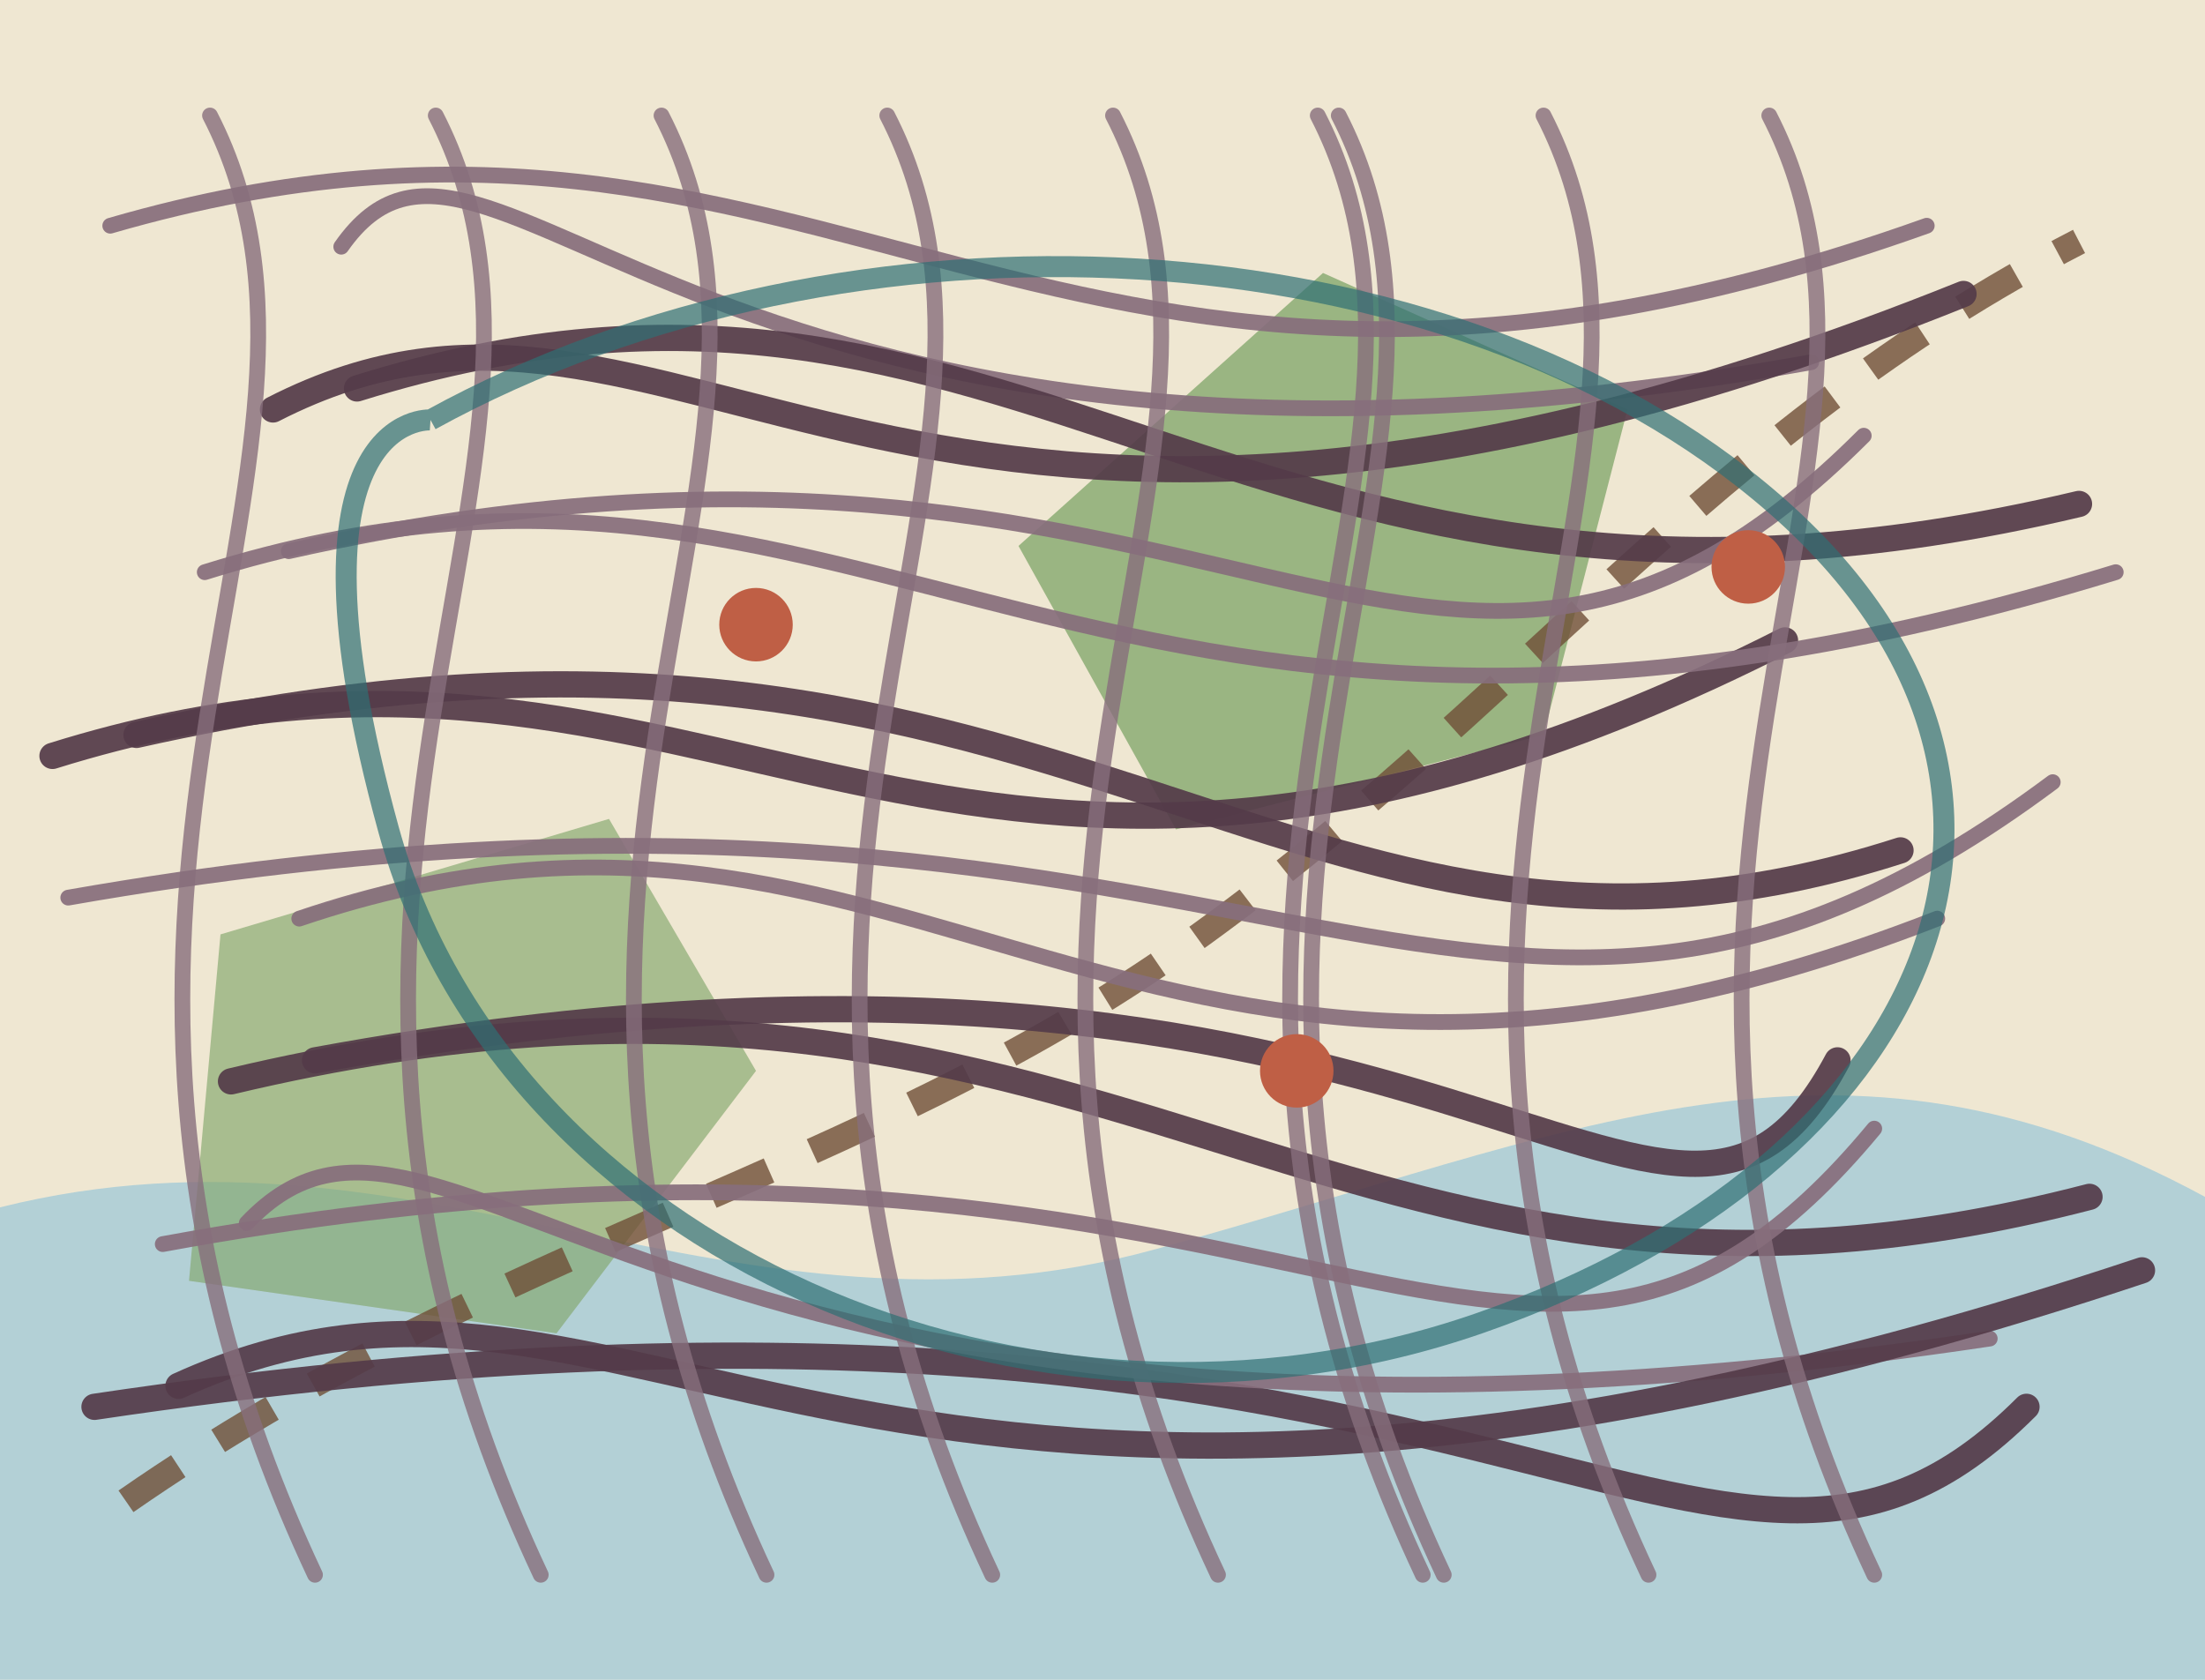
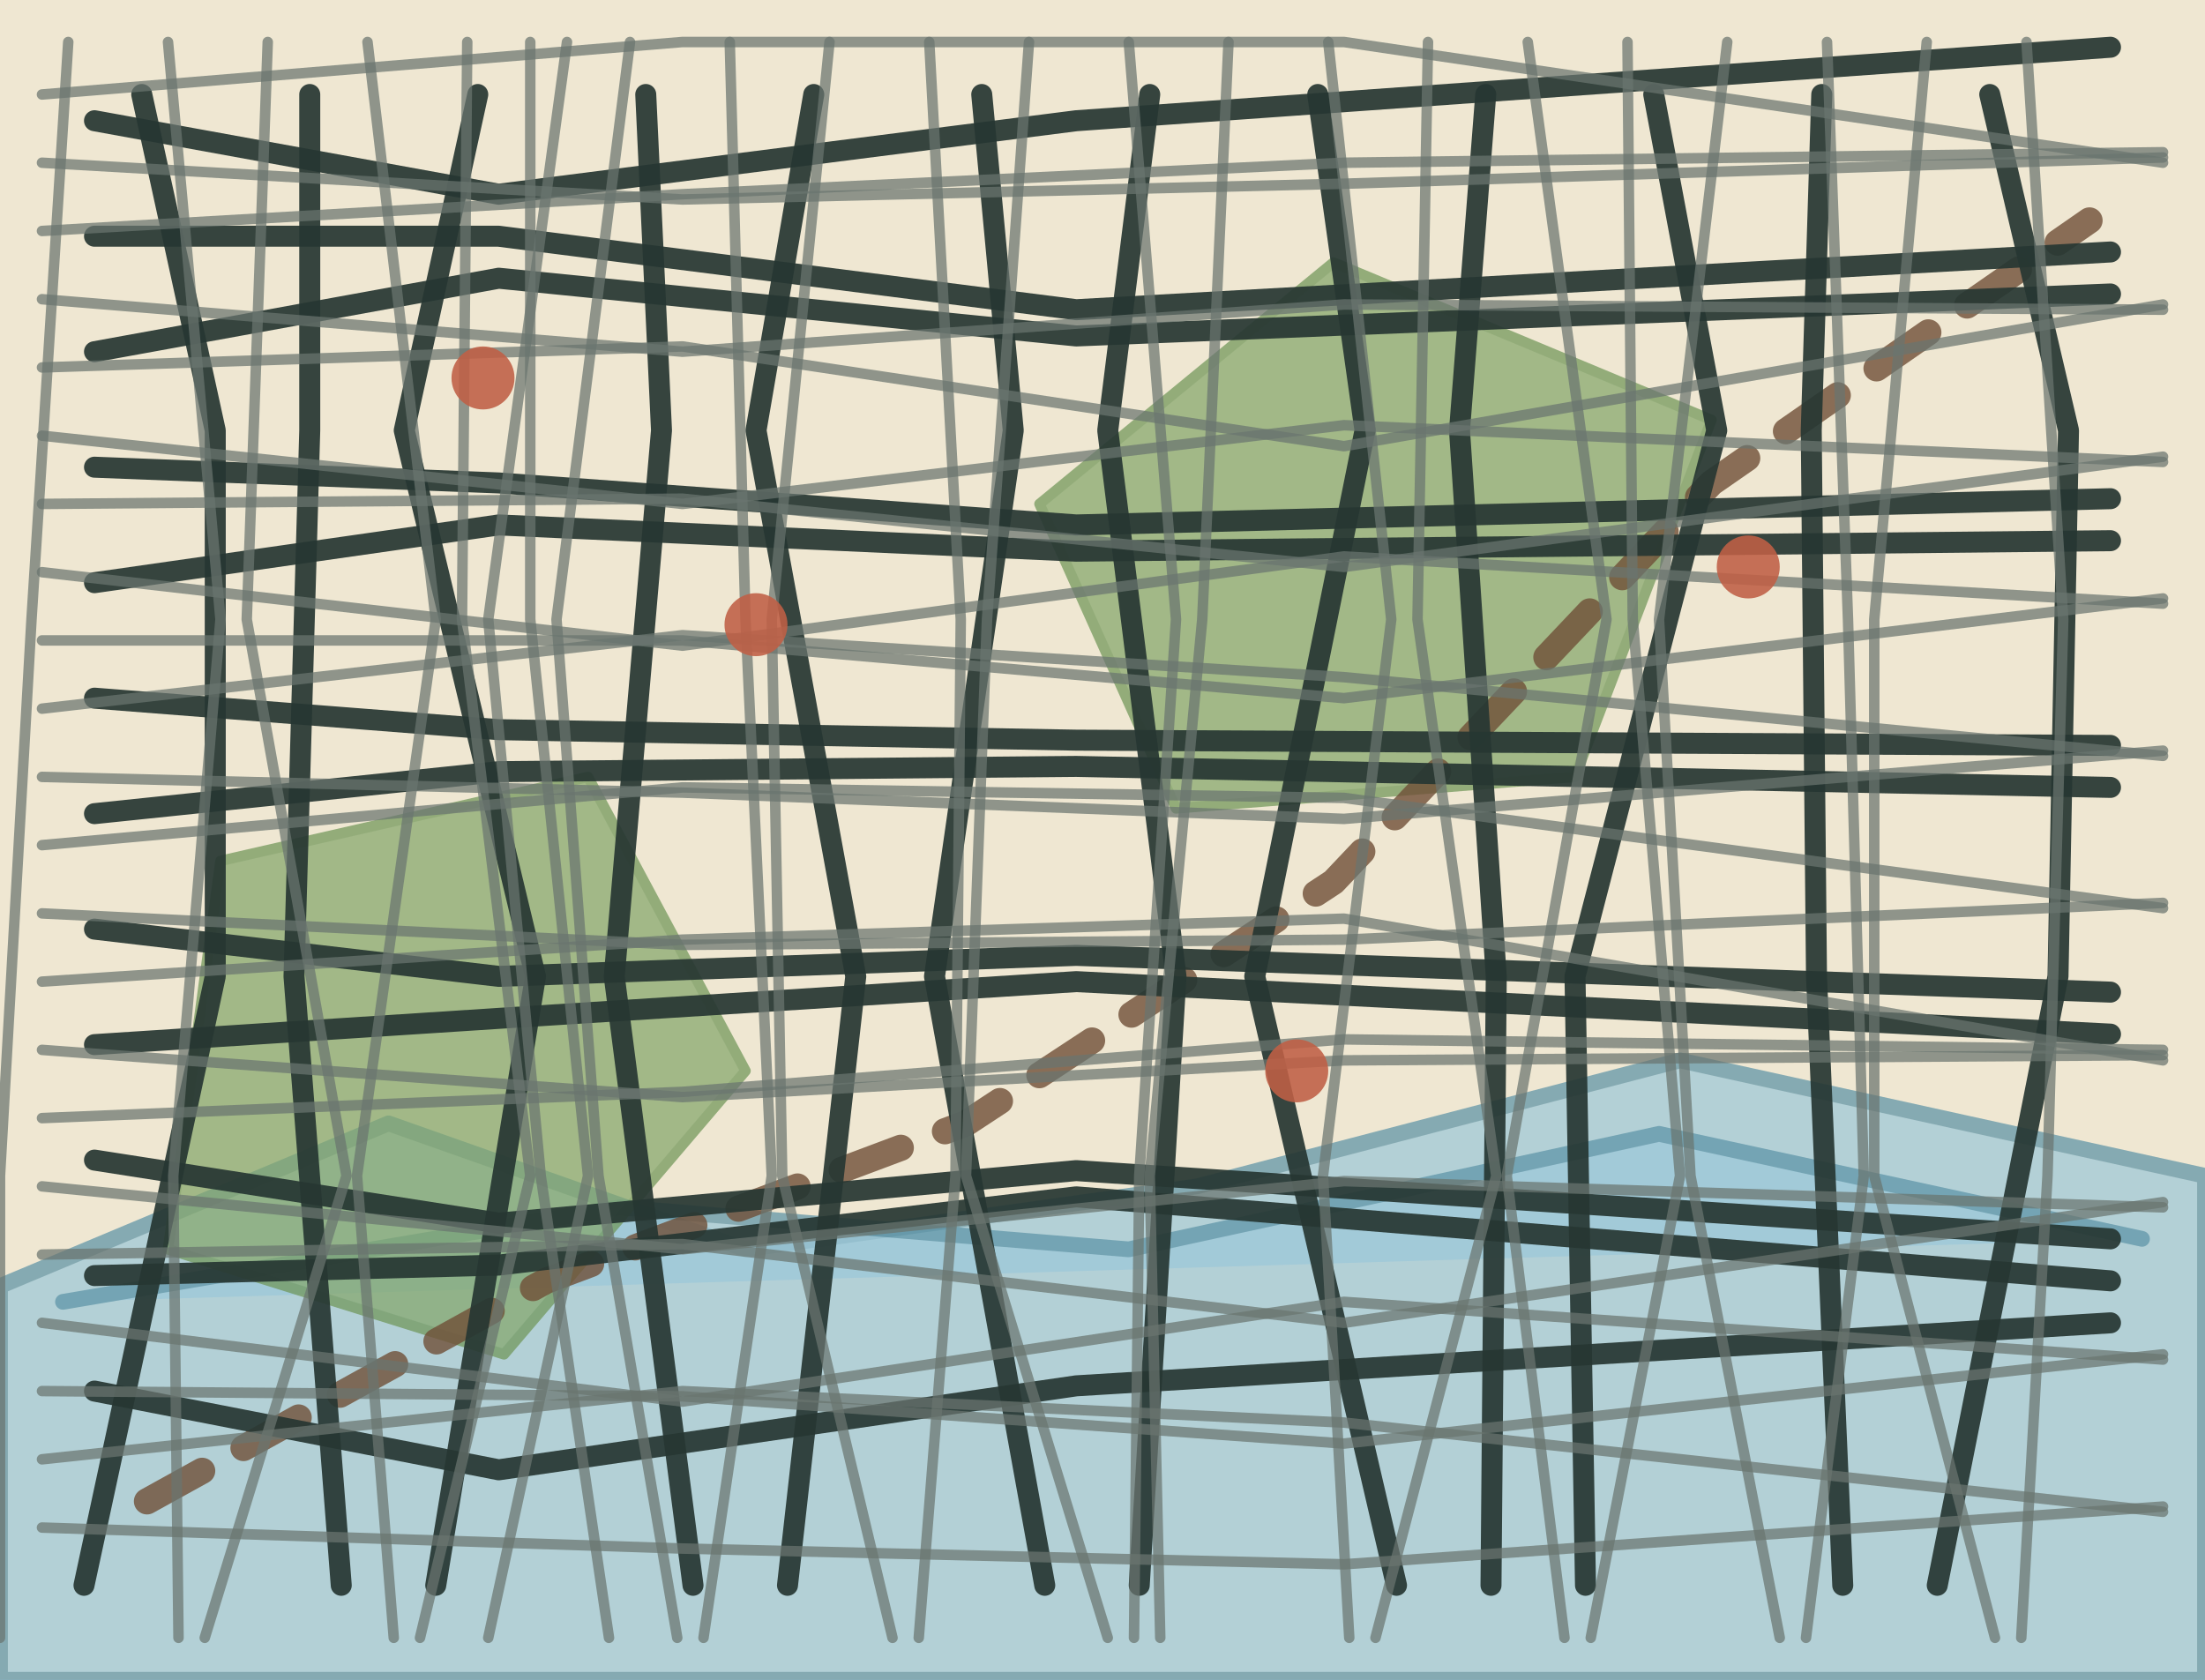
- <svg xmlns="http://www.w3.org/2000/svg" viewBox="0 0 420 320" role="img" aria-label="Unlabeled street grid stage 4">
+ <svg xmlns="http://www.w3.org/2000/svg" viewBox="0 0 420 320" role="img" aria-label="Unlabeled street-grid crop">
  <rect width="420" height="320" fill="#efe7d2" />
-   <path d="M0 230 C80 210 140 260 220 238 S350 190 420 228 L420 320 L0 320 Z" fill="#9bc7d8" opacity="0.72" />
-   <path d="M252 52 l58 26 -16 62 -70 18 -30 -54z" fill="#83a66b" opacity="0.78" />
-   <path d="M42 178 l74 -22 28 48 -38 50 -70 -10z" fill="#83a66b" opacity="0.65" />
-   <path d="M24 286 C96 236 164 224 226 180 S326 82 396 46" fill="none" stroke="#6f4f37" stroke-width="5" stroke-dasharray="12 9" opacity="0.8" />
-   <g>
-     <path d="M10 144 C138 104 178 204 340 122" fill="none" stroke="hsl(326 18% 28%)" stroke-width="5" stroke-linecap="round" opacity="0.92" />
-     <path d="M57 175 C175 135 215 235 369 175" fill="none" stroke="hsl(326 10% 48%)" stroke-width="3" stroke-linecap="round" opacity="0.92" />
-     <path d="M44 206 C212 166 252 266 398 228" fill="none" stroke="hsl(326 18% 28%)" stroke-width="5" stroke-linecap="round" opacity="0.92" />
-     <path d="M31 237 C249 197 289 297 357 215" fill="none" stroke="hsl(326 10% 48%)" stroke-width="3" stroke-linecap="round" opacity="0.92" />
-     <path d="M18 268 C286 228 326 328 386 268" fill="none" stroke="hsl(326 18% 28%)" stroke-width="5" stroke-linecap="round" opacity="0.92" />
-     <path d="M65 47 C93 7 133 107 345 69" fill="none" stroke="hsl(326 10% 48%)" stroke-width="3" stroke-linecap="round" opacity="0.92" />
-     <path d="M52 78 C130 38 170 138 374 56" fill="none" stroke="hsl(326 18% 28%)" stroke-width="5" stroke-linecap="round" opacity="0.92" />
-     <path d="M39 109 C167 69 207 169 403 109" fill="none" stroke="hsl(326 10% 48%)" stroke-width="3" stroke-linecap="round" opacity="0.92" />
-     <path d="M26 140 C204 100 244 200 362 162" fill="none" stroke="hsl(326 18% 28%)" stroke-width="5" stroke-linecap="round" opacity="0.92" />
-     <path d="M13 171 C241 131 281 231 391 149" fill="none" stroke="hsl(326 10% 48%)" stroke-width="3" stroke-linecap="round" opacity="0.92" />
-     <path d="M60 202 C278 162 318 262 350 202" fill="none" stroke="hsl(326 18% 28%)" stroke-width="5" stroke-linecap="round" opacity="0.92" />
-     <path d="M47 233 C85 193 125 293 379 255" fill="none" stroke="hsl(326 10% 48%)" stroke-width="3" stroke-linecap="round" opacity="0.92" />
-     <path d="M34 264 C122 224 162 324 408 242" fill="none" stroke="hsl(326 18% 28%)" stroke-width="5" stroke-linecap="round" opacity="0.92" />
-     <path d="M21 43 C159 3 199 103 367 43" fill="none" stroke="hsl(326 10% 48%)" stroke-width="3" stroke-linecap="round" opacity="0.92" />
-     <path d="M68 74 C196 34 236 134 396 96" fill="none" stroke="hsl(326 18% 28%)" stroke-width="5" stroke-linecap="round" opacity="0.92" />
-     <path d="M55 105 C233 65 273 165 355 83" fill="none" stroke="hsl(326 10% 48%)" stroke-width="3" stroke-linecap="round" opacity="0.92" />
-     <path d="M251 22 C285 88 209 168 271 300" fill="none" stroke="hsl(326 10% 48%)" stroke-width="3" stroke-linecap="round" opacity="0.8" />
-     <path d="M294 22 C328 88 252 168 314 300" fill="none" stroke="hsl(326 10% 48%)" stroke-width="3" stroke-linecap="round" opacity="0.8" />
-     <path d="M337 22 C371 88 295 168 357 300" fill="none" stroke="hsl(326 10% 48%)" stroke-width="3" stroke-linecap="round" opacity="0.8" />
-     <path d="M40 22 C74 88 -2 168 60 300" fill="none" stroke="hsl(326 10% 48%)" stroke-width="3" stroke-linecap="round" opacity="0.8" />
-     <path d="M83 22 C117 88 41 168 103 300" fill="none" stroke="hsl(326 10% 48%)" stroke-width="3" stroke-linecap="round" opacity="0.8" />
-     <path d="M126 22 C160 88 84 168 146 300" fill="none" stroke="hsl(326 10% 48%)" stroke-width="3" stroke-linecap="round" opacity="0.8" />
-     <path d="M169 22 C203 88 127 168 189 300" fill="none" stroke="hsl(326 10% 48%)" stroke-width="3" stroke-linecap="round" opacity="0.8" />
-     <path d="M212 22 C246 88 170 168 232 300" fill="none" stroke="hsl(326 10% 48%)" stroke-width="3" stroke-linecap="round" opacity="0.8" />
-     <path d="M255 22 C289 88 213 168 275 300" fill="none" stroke="hsl(326 10% 48%)" stroke-width="3" stroke-linecap="round" opacity="0.8" />
-   </g>
-   <path d="M82 80 C162 36 276 42 338 96 S368 222 282 252 96 238 74 158 82 80 82 80" fill="none" stroke="#2f6f73" stroke-width="4" opacity="0.7" />
-   <g fill="#bf5f45">
-     <circle cx="144" cy="119" r="7" />
-     <circle cx="247" cy="204" r="7" />
-     <circle cx="333" cy="108" r="7" />
+   <path d="M0 245 L74 214 L142 238 L228 226 L320 202 L420 224 L420 320 L0 320 Z" fill="#9bc7d8" stroke="#5c93a6" stroke-width="3" stroke-linecap="round" stroke-linejoin="round" opacity="0.72" />
+   <path d="M12 248 L118 230 L215 238 L316 216 L408 236" fill="#9bc7d8" stroke="#5c93a6" stroke-width="3" stroke-linecap="round" stroke-linejoin="round" opacity="0.72" />
+   <path d="M42 164 L112 148 L142 204 L96 258 L32 238 Z" fill="#83a66b" stroke="#6f9658" stroke-width="2" stroke-linecap="round" stroke-linejoin="round" opacity="0.72" />
+   <path d="M254 50 L326 80 L300 148 L224 154 L198 96 Z" fill="#83a66b" stroke="#6f9658" stroke-width="2" stroke-linecap="round" stroke-linejoin="round" opacity="0.72" />
+   <path d="M28 286 L104 244 L184 214 L254 168 L326 92 L398 42" fill="none" stroke="#6f4f37" stroke-width="5" stroke-dasharray="12 9" stroke-linecap="round" stroke-linejoin="round" opacity="0.8" />
+   <path d="M18 23 L95 37 L205 23 L402 9" fill="none" stroke="#263632" stroke-width="4" stroke-linecap="round" stroke-linejoin="round" opacity="0.92" />
+   <path d="M18 45 L95 45 L205 59 L402 48" fill="none" stroke="#263632" stroke-width="4" stroke-linecap="round" stroke-linejoin="round" opacity="0.92" />
+   <path d="M18 67 L95 53 L205 64 L402 56" fill="none" stroke="#263632" stroke-width="4" stroke-linecap="round" stroke-linejoin="round" opacity="0.92" />
+   <path d="M18 89 L95 92 L205 100 L402 95" fill="none" stroke="#263632" stroke-width="4" stroke-linecap="round" stroke-linejoin="round" opacity="0.92" />
+   <path d="M18 111 L95 100 L205 105 L402 103" fill="none" stroke="#263632" stroke-width="4" stroke-linecap="round" stroke-linejoin="round" opacity="0.92" />
+   <path d="M18 133 L95 139 L205 141 L402 142" fill="none" stroke="#263632" stroke-width="4" stroke-linecap="round" stroke-linejoin="round" opacity="0.92" />
+   <path d="M18 155 L95 147 L205 146 L402 150" fill="none" stroke="#263632" stroke-width="4" stroke-linecap="round" stroke-linejoin="round" opacity="0.92" />
+   <path d="M18 177 L95 186 L205 182 L402 189" fill="none" stroke="#263632" stroke-width="4" stroke-linecap="round" stroke-linejoin="round" opacity="0.92" />
+   <path d="M18 199 L95 194 L205 187 L402 197" fill="none" stroke="#263632" stroke-width="4" stroke-linecap="round" stroke-linejoin="round" opacity="0.92" />
+   <path d="M18 221 L95 233 L205 223 L402 236" fill="none" stroke="#263632" stroke-width="4" stroke-linecap="round" stroke-linejoin="round" opacity="0.92" />
+   <path d="M18 243 L95 241 L205 228 L402 244" fill="none" stroke="#263632" stroke-width="4" stroke-linecap="round" stroke-linejoin="round" opacity="0.92" />
+   <path d="M18 265 L95 280 L205 264 L402 252" fill="none" stroke="#263632" stroke-width="4" stroke-linecap="round" stroke-linejoin="round" opacity="0.92" />
+   <path d="M27 18 L41 82 L41 186 L16 302" fill="none" stroke="#263632" stroke-width="4" stroke-linecap="round" stroke-linejoin="round" opacity="0.92" />
+   <path d="M59 18 L59 82 L56 186 L65 302" fill="none" stroke="#263632" stroke-width="4" stroke-linecap="round" stroke-linejoin="round" opacity="0.92" />
+   <path d="M91 18 L77 82 L102 186 L83 302" fill="none" stroke="#263632" stroke-width="4" stroke-linecap="round" stroke-linejoin="round" opacity="0.92" />
+   <path d="M123 18 L126 82 L117 186 L132 302" fill="none" stroke="#263632" stroke-width="4" stroke-linecap="round" stroke-linejoin="round" opacity="0.92" />
+   <path d="M155 18 L144 82 L163 186 L150 302" fill="none" stroke="#263632" stroke-width="4" stroke-linecap="round" stroke-linejoin="round" opacity="0.92" />
+   <path d="M187 18 L193 82 L178 186 L199 302" fill="none" stroke="#263632" stroke-width="4" stroke-linecap="round" stroke-linejoin="round" opacity="0.92" />
+   <path d="M219 18 L211 82 L224 186 L217 302" fill="none" stroke="#263632" stroke-width="4" stroke-linecap="round" stroke-linejoin="round" opacity="0.92" />
+   <path d="M251 18 L260 82 L239 186 L266 302" fill="none" stroke="#263632" stroke-width="4" stroke-linecap="round" stroke-linejoin="round" opacity="0.92" />
+   <path d="M283 18 L278 82 L285 186 L284 302" fill="none" stroke="#263632" stroke-width="4" stroke-linecap="round" stroke-linejoin="round" opacity="0.92" />
+   <path d="M315 18 L327 82 L300 186 L302 302" fill="none" stroke="#263632" stroke-width="4" stroke-linecap="round" stroke-linejoin="round" opacity="0.92" />
+   <path d="M347 18 L345 82 L346 186 L351 302" fill="none" stroke="#263632" stroke-width="4" stroke-linecap="round" stroke-linejoin="round" opacity="0.92" />
+   <path d="M379 18 L394 82 L392 186 L369 302" fill="none" stroke="#263632" stroke-width="4" stroke-linecap="round" stroke-linejoin="round" opacity="0.92" />
+   <path d="M8 109 L130 123 L256 106 L412 115" fill="none" stroke="#69756f" stroke-width="2" stroke-linecap="round" stroke-linejoin="round" opacity="0.72" />
+   <path d="M8 122 L130 122 L256 133 L412 114" fill="none" stroke="#69756f" stroke-width="2" stroke-linecap="round" stroke-linejoin="round" opacity="0.72" />
+   <path d="M8 135 L130 121 L256 129 L412 144" fill="none" stroke="#69756f" stroke-width="2" stroke-linecap="round" stroke-linejoin="round" opacity="0.72" />
+   <path d="M8 148 L130 151 L256 156 L412 143" fill="none" stroke="#69756f" stroke-width="2" stroke-linecap="round" stroke-linejoin="round" opacity="0.72" />
+   <path d="M8 161 L130 150 L256 152 L412 173" fill="none" stroke="#69756f" stroke-width="2" stroke-linecap="round" stroke-linejoin="round" opacity="0.72" />
+   <path d="M8 174 L130 180 L256 179 L412 172" fill="none" stroke="#69756f" stroke-width="2" stroke-linecap="round" stroke-linejoin="round" opacity="0.72" />
+   <path d="M8 187 L130 179 L256 175 L412 202" fill="none" stroke="#69756f" stroke-width="2" stroke-linecap="round" stroke-linejoin="round" opacity="0.72" />
+   <path d="M8 200 L130 209 L256 202 L412 201" fill="none" stroke="#69756f" stroke-width="2" stroke-linecap="round" stroke-linejoin="round" opacity="0.72" />
+   <path d="M8 213 L130 208 L256 198 L412 200" fill="none" stroke="#69756f" stroke-width="2" stroke-linecap="round" stroke-linejoin="round" opacity="0.72" />
+   <path d="M8 226 L130 238 L256 225 L412 230" fill="none" stroke="#69756f" stroke-width="2" stroke-linecap="round" stroke-linejoin="round" opacity="0.72" />
+   <path d="M8 239 L130 237 L256 252 L412 229" fill="none" stroke="#69756f" stroke-width="2" stroke-linecap="round" stroke-linejoin="round" opacity="0.72" />
+   <path d="M8 252 L130 267 L256 248 L412 259" fill="none" stroke="#69756f" stroke-width="2" stroke-linecap="round" stroke-linejoin="round" opacity="0.72" />
+   <path d="M8 265 L130 266 L256 275 L412 258" fill="none" stroke="#69756f" stroke-width="2" stroke-linecap="round" stroke-linejoin="round" opacity="0.72" />
+   <path d="M8 278 L130 265 L256 271 L412 288" fill="none" stroke="#69756f" stroke-width="2" stroke-linecap="round" stroke-linejoin="round" opacity="0.72" />
+   <path d="M8 291 L130 295 L256 298 L412 287" fill="none" stroke="#69756f" stroke-width="2" stroke-linecap="round" stroke-linejoin="round" opacity="0.72" />
+   <path d="M8 18 L130 8 L256 8 L412 31" fill="none" stroke="#69756f" stroke-width="2" stroke-linecap="round" stroke-linejoin="round" opacity="0.72" />
+   <path d="M8 31 L130 38 L256 35 L412 30" fill="none" stroke="#69756f" stroke-width="2" stroke-linecap="round" stroke-linejoin="round" opacity="0.72" />
+   <path d="M8 44 L130 37 L256 31 L412 29" fill="none" stroke="#69756f" stroke-width="2" stroke-linecap="round" stroke-linejoin="round" opacity="0.72" />
+   <path d="M8 57 L130 67 L256 58 L412 59" fill="none" stroke="#69756f" stroke-width="2" stroke-linecap="round" stroke-linejoin="round" opacity="0.72" />
+   <path d="M8 70 L130 66 L256 85 L412 58" fill="none" stroke="#69756f" stroke-width="2" stroke-linecap="round" stroke-linejoin="round" opacity="0.72" />
+   <path d="M8 83 L130 96 L256 81 L412 88" fill="none" stroke="#69756f" stroke-width="2" stroke-linecap="round" stroke-linejoin="round" opacity="0.72" />
+   <path d="M8 96 L130 95 L256 108 L412 87" fill="none" stroke="#69756f" stroke-width="2" stroke-linecap="round" stroke-linejoin="round" opacity="0.72" />
+   <path d="M101 8 L101 118 L112 224 L93 312" fill="none" stroke="#69756f" stroke-width="2" stroke-linecap="round" stroke-linejoin="round" opacity="0.72" />
+   <path d="M120 8 L106 118 L114 224 L129 312" fill="none" stroke="#69756f" stroke-width="2" stroke-linecap="round" stroke-linejoin="round" opacity="0.72" />
+   <path d="M139 8 L142 118 L147 224 L134 312" fill="none" stroke="#69756f" stroke-width="2" stroke-linecap="round" stroke-linejoin="round" opacity="0.72" />
+   <path d="M158 8 L147 118 L149 224 L170 312" fill="none" stroke="#69756f" stroke-width="2" stroke-linecap="round" stroke-linejoin="round" opacity="0.72" />
+   <path d="M177 8 L183 118 L182 224 L175 312" fill="none" stroke="#69756f" stroke-width="2" stroke-linecap="round" stroke-linejoin="round" opacity="0.72" />
+   <path d="M196 8 L188 118 L184 224 L211 312" fill="none" stroke="#69756f" stroke-width="2" stroke-linecap="round" stroke-linejoin="round" opacity="0.72" />
+   <path d="M215 8 L224 118 L217 224 L216 312" fill="none" stroke="#69756f" stroke-width="2" stroke-linecap="round" stroke-linejoin="round" opacity="0.72" />
+   <path d="M234 8 L229 118 L219 224 L221 312" fill="none" stroke="#69756f" stroke-width="2" stroke-linecap="round" stroke-linejoin="round" opacity="0.72" />
+   <path d="M253 8 L265 118 L252 224 L257 312" fill="none" stroke="#69756f" stroke-width="2" stroke-linecap="round" stroke-linejoin="round" opacity="0.72" />
+   <path d="M272 8 L270 118 L285 224 L262 312" fill="none" stroke="#69756f" stroke-width="2" stroke-linecap="round" stroke-linejoin="round" opacity="0.72" />
+   <path d="M291 8 L306 118 L287 224 L298 312" fill="none" stroke="#69756f" stroke-width="2" stroke-linecap="round" stroke-linejoin="round" opacity="0.72" />
+   <path d="M310 8 L311 118 L320 224 L303 312" fill="none" stroke="#69756f" stroke-width="2" stroke-linecap="round" stroke-linejoin="round" opacity="0.72" />
+   <path d="M329 8 L316 118 L322 224 L339 312" fill="none" stroke="#69756f" stroke-width="2" stroke-linecap="round" stroke-linejoin="round" opacity="0.72" />
+   <path d="M348 8 L352 118 L355 224 L344 312" fill="none" stroke="#69756f" stroke-width="2" stroke-linecap="round" stroke-linejoin="round" opacity="0.72" />
+   <path d="M367 8 L357 118 L357 224 L380 312" fill="none" stroke="#69756f" stroke-width="2" stroke-linecap="round" stroke-linejoin="round" opacity="0.72" />
+   <path d="M386 8 L393 118 L390 224 L385 312" fill="none" stroke="#69756f" stroke-width="2" stroke-linecap="round" stroke-linejoin="round" opacity="0.72" />
+   <path d="M13 8 L6 118 L0 224 L0 312" fill="none" stroke="#69756f" stroke-width="2" stroke-linecap="round" stroke-linejoin="round" opacity="0.72" />
+   <path d="M32 8 L42 118 L33 224 L34 312" fill="none" stroke="#69756f" stroke-width="2" stroke-linecap="round" stroke-linejoin="round" opacity="0.72" />
+   <path d="M51 8 L47 118 L66 224 L39 312" fill="none" stroke="#69756f" stroke-width="2" stroke-linecap="round" stroke-linejoin="round" opacity="0.72" />
+   <path d="M70 8 L83 118 L68 224 L75 312" fill="none" stroke="#69756f" stroke-width="2" stroke-linecap="round" stroke-linejoin="round" opacity="0.72" />
+   <path d="M89 8 L88 118 L101 224 L80 312" fill="none" stroke="#69756f" stroke-width="2" stroke-linecap="round" stroke-linejoin="round" opacity="0.72" />
+   <path d="M108 8 L93 118 L103 224 L116 312" fill="none" stroke="#69756f" stroke-width="2" stroke-linecap="round" stroke-linejoin="round" opacity="0.72" />
+   <g fill="#bf5f45" opacity="0.88">
+     <circle cx="144" cy="119" r="6" />
+     <circle cx="247" cy="204" r="6" />
+     <circle cx="333" cy="108" r="6" />
+     <circle cx="92" cy="72" r="6" />
  </g>
</svg>
